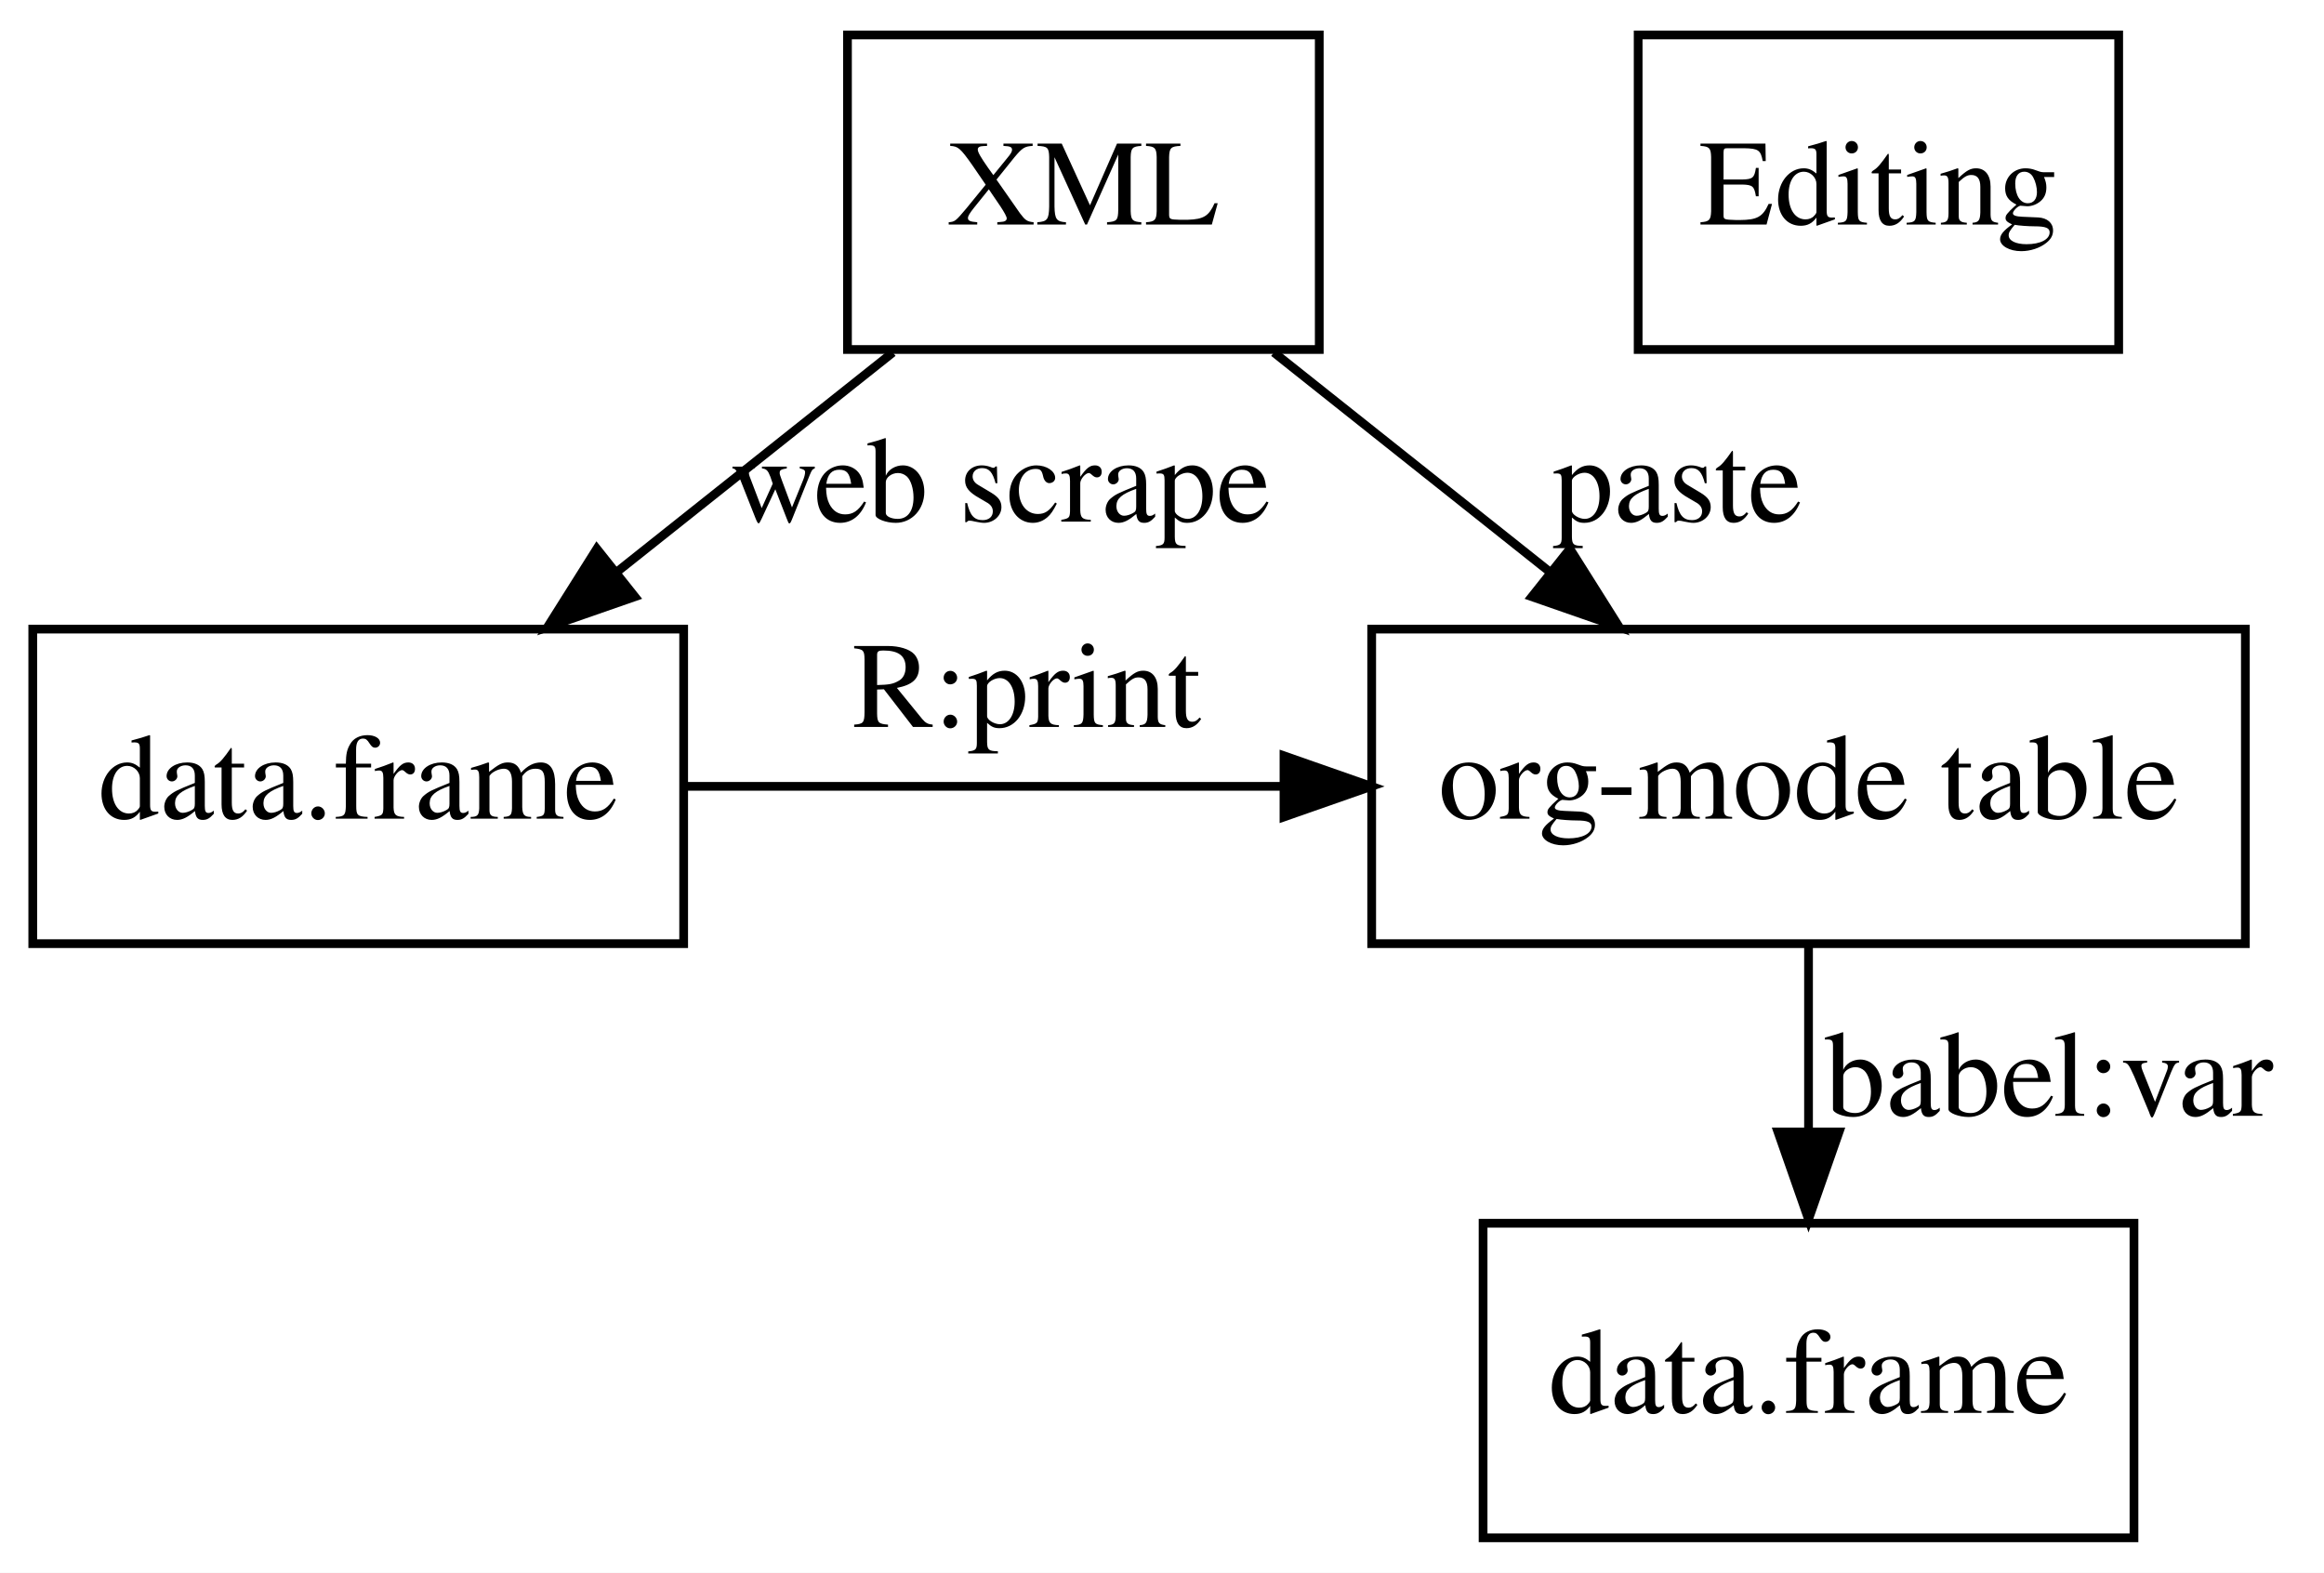
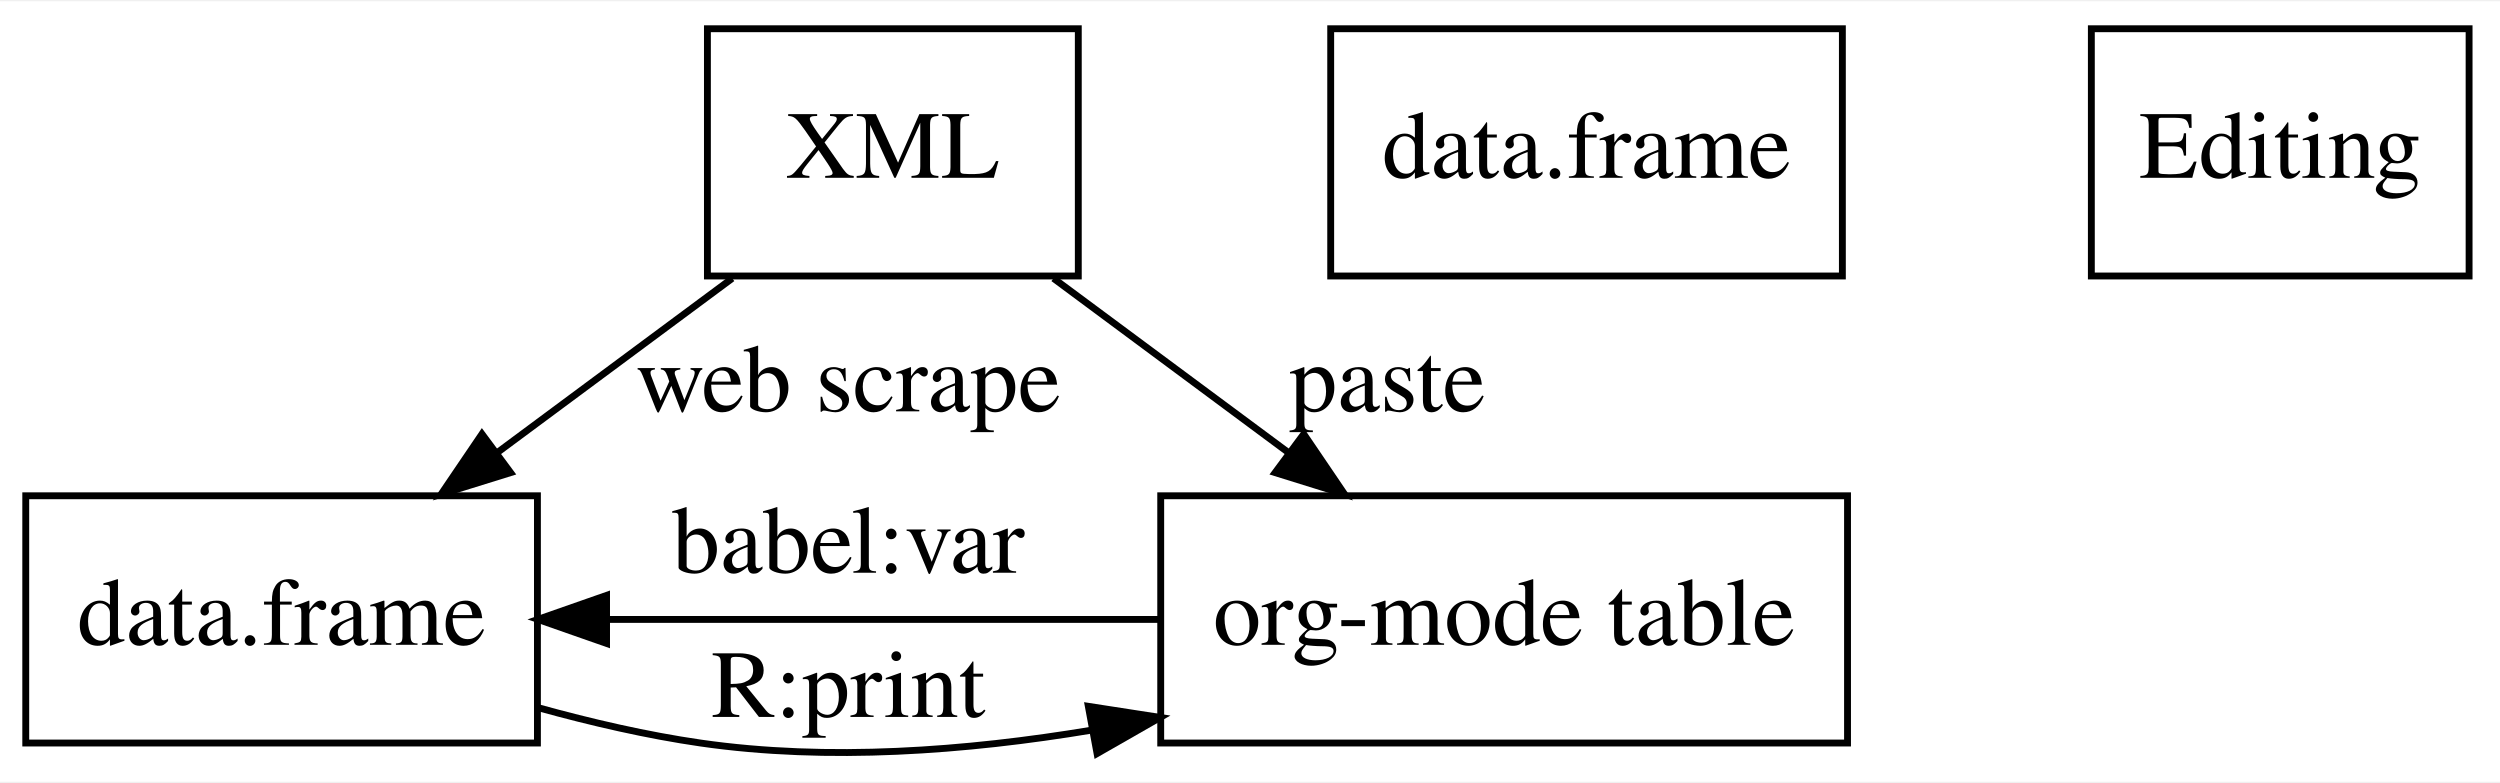
- <svg xmlns="http://www.w3.org/2000/svg" width="266pt" height="180pt" viewBox="0.00 0.00 266.00 180.00">
-   <g id="graph0" class="graph" transform="scale(1 1) rotate(0) translate(4 176)">
-     <polygon fill="white" stroke="none" points="-4,4 -4,-176 262,-176 262,4 -4,4" />
+ <svg xmlns="http://www.w3.org/2000/svg" width="364pt" height="114pt" viewBox="0.00 0.00 364.00 113.63">
+   <g id="graph0" class="graph" transform="scale(1 1) rotate(0) translate(4 109.631)">
+     <polygon fill="white" stroke="none" points="-4,4 -4,-109.631 360,-109.631 360,4 -4,4" />
    <g id="node1" class="node">
-       <polygon fill="none" stroke="black" points="147,-172 93,-172 93,-136 147,-136 147,-172" />
-       <text text-anchor="middle" x="120" y="-150.3" font-family="Times,serif" font-size="14.00">XML</text>
+       <polygon fill="none" stroke="black" points="153,-105.631 99,-105.631 99,-69.631 153,-69.631 153,-105.631" />
+       <text text-anchor="middle" x="126" y="-83.931" font-family="Times,serif" font-size="14.00">XML</text>
    </g>
    <g id="node2" class="node">
-       <polygon fill="none" stroke="black" points="74.25,-104 -0.25,-104 -0.25,-68 74.25,-68 74.25,-104" />
-       <text text-anchor="middle" x="37" y="-82.3" font-family="Times,serif" font-size="14.00">data.frame</text>
+       <polygon fill="none" stroke="black" points="74.25,-37.631 -0.25,-37.631 -0.25,-1.631 74.25,-1.631 74.25,-37.631" />
+       <text text-anchor="middle" x="37" y="-15.931" font-family="Times,serif" font-size="14.00">data.frame</text>
    </g>
    <g id="edge1" class="edge">
-       <path fill="none" stroke="black" d="M98.193,-135.659C88.566,-128.005 77.1,-118.887 66.709,-110.624" />
-       <polygon fill="black" stroke="black" points="68.667,-107.709 58.662,-104.225 64.31,-113.188 68.667,-107.709" />
-       <text text-anchor="middle" x="110.5" y="-116.3" font-family="Times,serif" font-size="14.00"> web scrape</text>
+       <path fill="none" stroke="black" d="M102.616,-69.29C92.192,-61.56 79.755,-52.337 68.526,-44.01" />
+       <polygon fill="black" stroke="black" points="70.345,-41.001 60.227,-37.856 66.175,-46.624 70.345,-41.001" />
+       <text text-anchor="middle" x="119.5" y="-49.931" font-family="Times,serif" font-size="14.00"> web scrape</text>
    </g>
    <g id="node4" class="node">
-       <polygon fill="none" stroke="black" points="253,-104 153,-104 153,-68 253,-68 253,-104" />
-       <text text-anchor="middle" x="203" y="-82.3" font-family="Times,serif" font-size="14.00">org-mode table</text>
+       <polygon fill="none" stroke="black" points="265,-37.631 165,-37.631 165,-1.631 265,-1.631 265,-37.631" />
+       <text text-anchor="middle" x="215" y="-15.931" font-family="Times,serif" font-size="14.00">org-mode table</text>
    </g>
    <g id="edge2" class="edge">
-       <path fill="none" stroke="black" d="M141.807,-135.659C151.434,-128.005 162.9,-118.887 173.291,-110.624" />
-       <polygon fill="black" stroke="black" points="175.69,-113.188 181.338,-104.225 171.333,-107.709 175.69,-113.188" />
-       <text text-anchor="middle" x="188" y="-116.3" font-family="Times,serif" font-size="14.00"> paste</text>
+       <path fill="none" stroke="black" d="M149.384,-69.29C159.808,-61.56 172.245,-52.337 183.474,-44.01" />
+       <polygon fill="black" stroke="black" points="185.825,-46.624 191.772,-37.856 181.655,-41.001 185.825,-46.624" />
+       <text text-anchor="middle" x="198" y="-49.931" font-family="Times,serif" font-size="14.00"> paste</text>
    </g>
    <g id="edge3" class="edge">
-       <path fill="none" stroke="black" d="M74.254,-86C94.488,-86 119.997,-86 142.961,-86" />
-       <polygon fill="black" stroke="black" points="142.963,-89.5 152.963,-86 142.963,-82.5 142.963,-89.5" />
-       <text text-anchor="middle" x="113.5" y="-92.8" font-family="Times,serif" font-size="14.00"> R:print</text>
+       <path fill="none" stroke="black" d="M74.37,-6.773C82.094,-4.635 90.241,-2.752 98,-1.631 116.535,1.047 136.699,-0.463 154.984,-3.517" />
+       <polygon fill="black" stroke="black" points="154.457,-6.979 164.927,-5.357 155.731,-0.096 154.457,-6.979" />
+       <text text-anchor="middle" x="119.5" y="-5.431" font-family="Times,serif" font-size="14.00"> R:print</text>
    </g>
    <g id="node3" class="node">
-       <polygon fill="none" stroke="black" points="240.25,-36 165.75,-36 165.75,-0 240.25,-0 240.25,-36" />
-       <text text-anchor="middle" x="203" y="-14.3" font-family="Times,serif" font-size="14.00">data.frame</text>
+       <polygon fill="none" stroke="black" points="264.25,-105.631 189.75,-105.631 189.75,-69.631 264.25,-69.631 264.25,-105.631" />
+       <text text-anchor="middle" x="227" y="-83.931" font-family="Times,serif" font-size="14.00">data.frame</text>
    </g>
    <g id="edge4" class="edge">
-       <path fill="none" stroke="black" d="M203,-67.659C203,-61.193 203,-53.682 203,-46.525" />
-       <polygon fill="black" stroke="black" points="206.5,-46.454 203,-36.454 199.5,-46.454 206.5,-46.454" />
-       <text text-anchor="middle" x="230.5" y="-48.3" font-family="Times,serif" font-size="14.00"> babel:var</text>
+       <path fill="none" stroke="black" d="M164.901,-19.631C139.73,-19.631 109.39,-19.631 84.579,-19.631" />
+       <polygon fill="black" stroke="black" points="84.315,-16.131 74.315,-19.631 84.315,-23.131 84.315,-16.131" />
+       <text text-anchor="middle" x="119.5" y="-26.431" font-family="Times,serif" font-size="14.00"> babel:var</text>
    </g>
    <g id="node5" class="node">
-       <polygon fill="none" stroke="black" points="238.5,-172 183.5,-172 183.5,-136 238.5,-136 238.5,-172" />
-       <text text-anchor="middle" x="211" y="-150.3" font-family="Times,serif" font-size="14.00">Editing</text>
+       <polygon fill="none" stroke="black" points="355.5,-105.631 300.5,-105.631 300.5,-69.631 355.5,-69.631 355.5,-105.631" />
+       <text text-anchor="middle" x="328" y="-83.931" font-family="Times,serif" font-size="14.00">Editing</text>
    </g>
  </g>
</svg>
